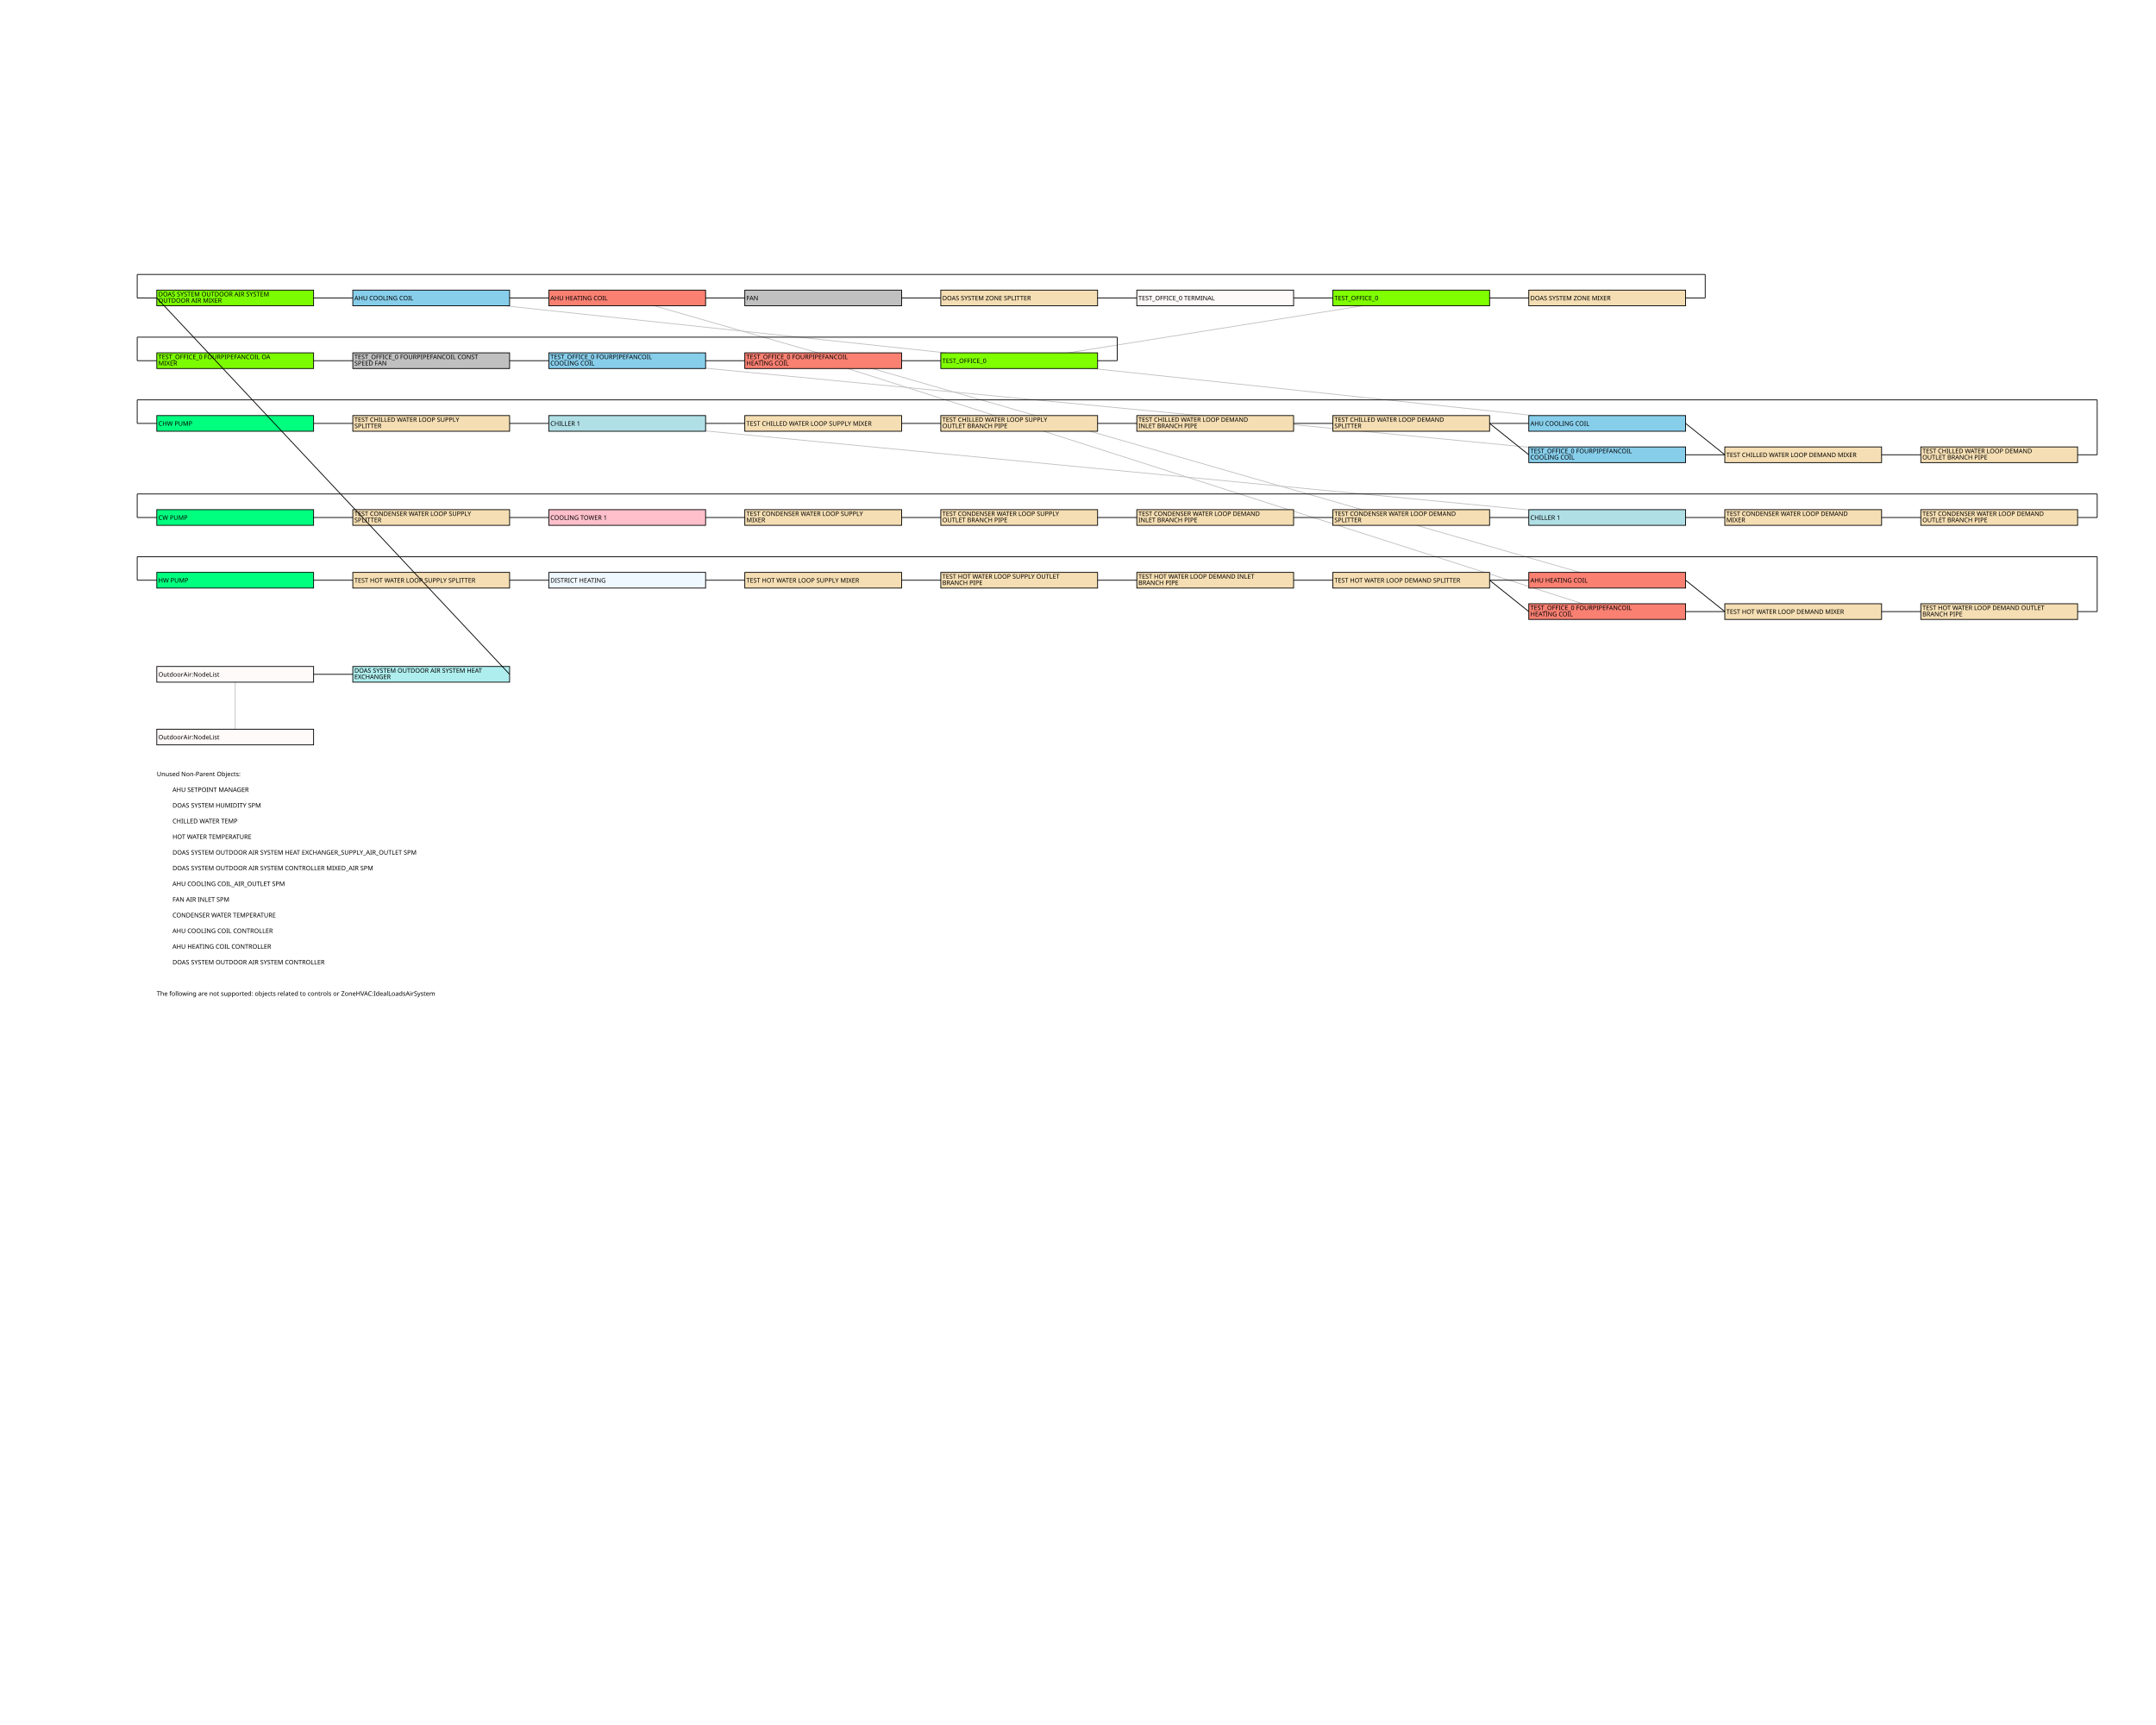
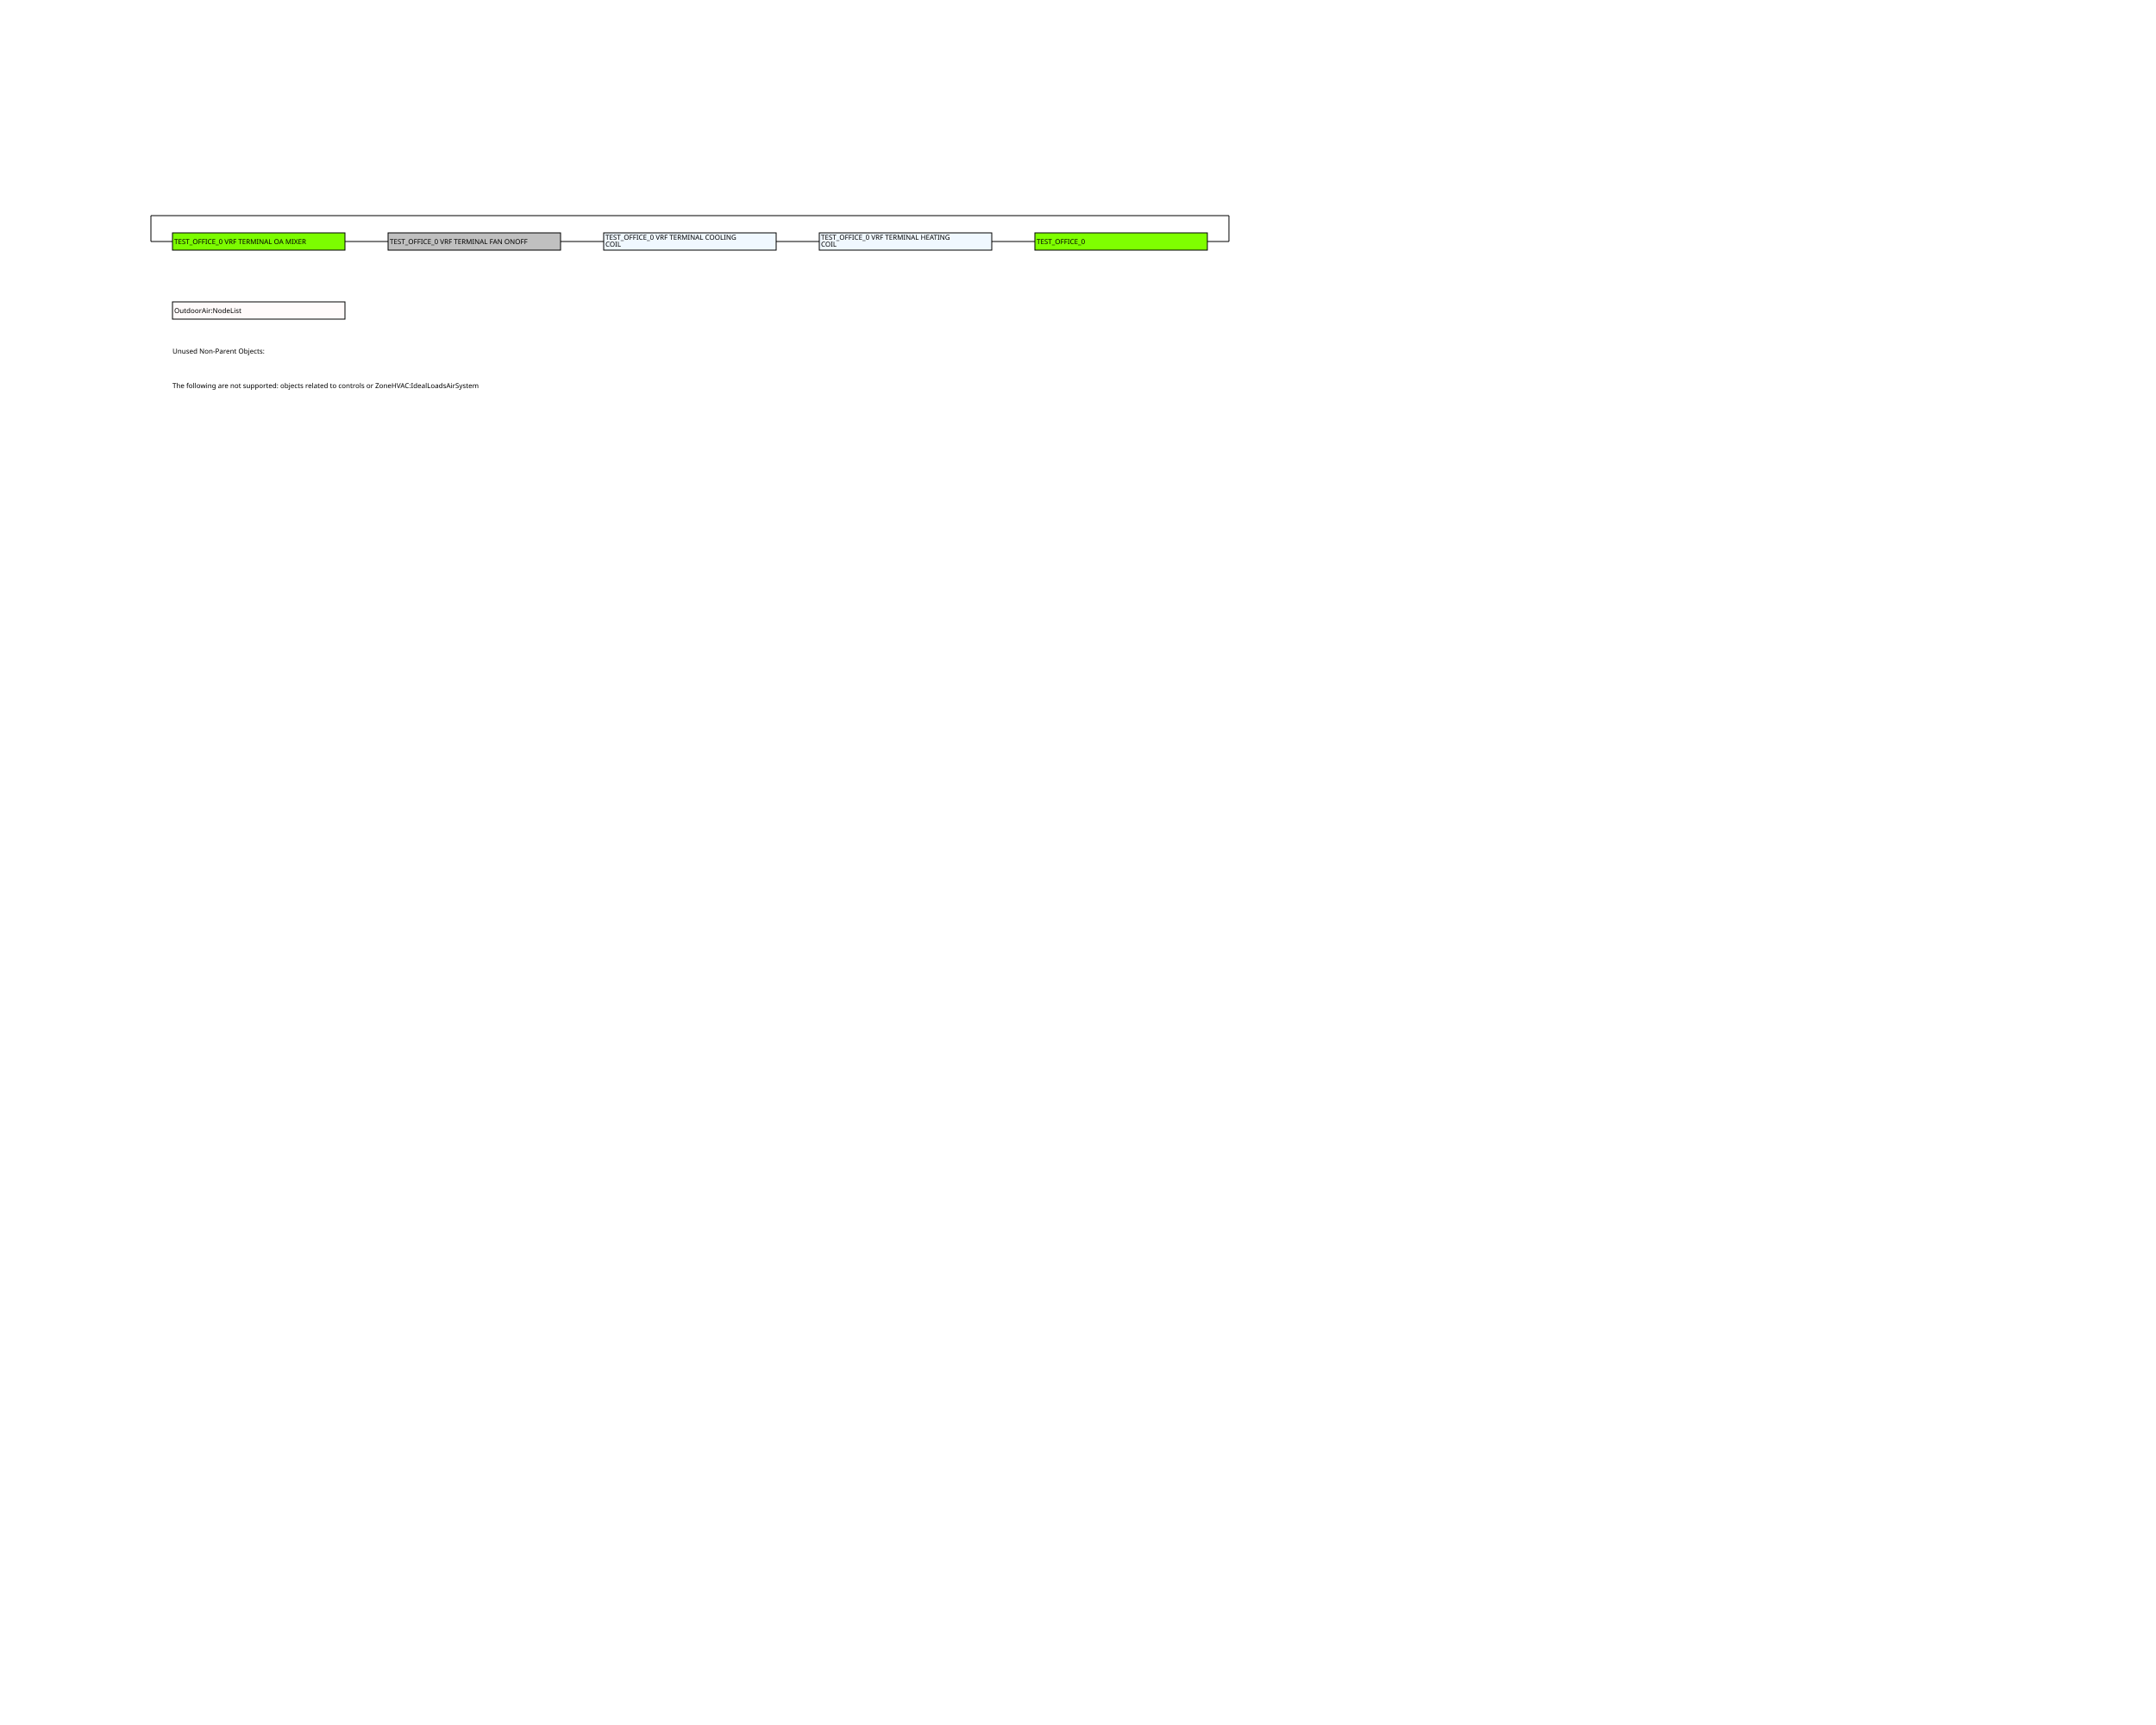
- <svg xmlns="http://www.w3.org/2000/svg" width="250mm" height="200mm" viewBox="0 0 2750 1500">
+ <svg xmlns="http://www.w3.org/2000/svg" width="250mm" height="200mm" viewBox="0 0 2500 1500">
  <g font-family="Verdana" font-size="8">
-     <line x1="1800" y1="30" x2="1300" y2="110" style="stroke:silver;" />
-     <line x1="300" y1="510" x2="300" y2="590" style="stroke:silver;" />
-     <line x1="800" y1="190" x2="2050" y2="310" style="stroke:silver;" />
-     <line x1="2050" y1="390" x2="800" y2="30" style="stroke:silver;" />
-     <line x1="2050" y1="430" x2="1050" y2="110" style="stroke:silver;" />
-     <line x1="2050" y1="190" x2="550" y2="30" style="stroke:silver;" />
-     <line x1="2050" y1="230" x2="800" y2="110" style="stroke:silver;" />
-     <rect x="1700" y="20" width="200" height="20" style="fill:chartreuse; stroke: black;" />1
-   <text x="1702" y="33">TEST_OFFICE_0</text>
-     <rect x="200" y="500" width="200" height="20" style="fill:snow; stroke: black;" />2
-   <text x="202" y="513">OutdoorAir:NodeList</text>
-     <rect x="200" y="580" width="200" height="20" style="fill:snow; stroke: black;" />3
-   <text x="202" y="593">OutdoorAir:NodeList</text>
-     <rect x="1200" y="180" width="200" height="20" style="fill:wheat; stroke: black;" />13
-   <text x="1202" y="188">TEST CHILLED WATER LOOP SUPPLY
-   <tspan x="1202" y="196">OUTLET BRANCH PIPE</tspan>
+     <rect x="1200" y="20" width="200" height="20" style="fill:chartreuse; stroke: black;" />1
+   <text x="1202" y="33">TEST_OFFICE_0</text>
+     <rect x="200" y="100" width="200" height="20" style="fill:snow; stroke: black;" />2
+   <text x="202" y="113">OutdoorAir:NodeList</text>
+     <rect x="450" y="20" width="200" height="20" style="fill:silver; stroke: black;" />3
+   <text x="452" y="33">TEST_OFFICE_0 VRF TERMINAL FAN ONOFF</text>
+     <rect x="200" y="20" width="200" height="20" style="fill:lawngreen; stroke: black;" />4
+   <text x="202" y="33">TEST_OFFICE_0 VRF TERMINAL OA MIXER</text>
+     <rect x="700" y="20" width="200" height="20" style="fill:aliceblue; stroke: black;" />5
+   <text x="702" y="28">TEST_OFFICE_0 VRF TERMINAL COOLING
+   <tspan x="702" y="36">COIL</tspan>
    </text>
-     <rect x="1450" y="180" width="200" height="20" style="fill:wheat; stroke: black;" />14
-   <text x="1452" y="188">TEST CHILLED WATER LOOP DEMAND
-   <tspan x="1452" y="196">INLET BRANCH PIPE</tspan>
+     <rect x="950" y="20" width="200" height="20" style="fill:aliceblue; stroke: black;" />6
+   <text x="952" y="28">TEST_OFFICE_0 VRF TERMINAL HEATING
+   <tspan x="952" y="36">COIL</tspan>
    </text>
-     <rect x="2450" y="220" width="200" height="20" style="fill:wheat; stroke: black;" />15
-   <text x="2452" y="228">TEST CHILLED WATER LOOP DEMAND
-   <tspan x="2452" y="236">OUTLET BRANCH PIPE</tspan>
-     </text>
-     <rect x="1200" y="300" width="200" height="20" style="fill:wheat; stroke: black;" />16
-   <text x="1202" y="308">TEST CONDENSER WATER LOOP SUPPLY
-   <tspan x="1202" y="316">OUTLET BRANCH PIPE</tspan>
-     </text>
-     <rect x="1450" y="300" width="200" height="20" style="fill:wheat; stroke: black;" />17
-   <text x="1452" y="308">TEST CONDENSER WATER LOOP DEMAND
-   <tspan x="1452" y="316">INLET BRANCH PIPE</tspan>
-     </text>
-     <rect x="2450" y="300" width="200" height="20" style="fill:wheat; stroke: black;" />18
-   <text x="2452" y="308">TEST CONDENSER WATER LOOP DEMAND
-   <tspan x="2452" y="316">OUTLET BRANCH PIPE</tspan>
-     </text>
-     <rect x="1200" y="380" width="200" height="20" style="fill:wheat; stroke: black;" />19
-   <text x="1202" y="388">TEST HOT WATER LOOP SUPPLY OUTLET
-   <tspan x="1202" y="396">BRANCH PIPE</tspan>
-     </text>
-     <rect x="1450" y="380" width="200" height="20" style="fill:wheat; stroke: black;" />20
-   <text x="1452" y="388">TEST HOT WATER LOOP DEMAND INLET
-   <tspan x="1452" y="396">BRANCH PIPE</tspan>
-     </text>
-     <rect x="2450" y="420" width="200" height="20" style="fill:wheat; stroke: black;" />21
-   <text x="2452" y="428">TEST HOT WATER LOOP DEMAND OUTLET
-   <tspan x="2452" y="436">BRANCH PIPE</tspan>
-     </text>
-     <rect x="1700" y="180" width="200" height="20" style="fill:wheat; stroke: black;" />22
-   <text x="1702" y="188">TEST CHILLED WATER LOOP DEMAND
-   <tspan x="1702" y="196">SPLITTER</tspan>
-     </text>
-     <rect x="2200" y="220" width="200" height="20" style="fill:wheat; stroke: black;" />23
-   <text x="2202" y="233">TEST CHILLED WATER LOOP DEMAND MIXER</text>
-     <rect x="700" y="180" width="200" height="20" style="fill:powderblue; stroke: black;" />24
-   <text x="702" y="193">CHILLER 1</text>
-     <rect x="1950" y="300" width="200" height="20" style="fill:powderblue; stroke: black;" />25
-   <text x="1952" y="313">CHILLER 1</text>
-     <rect x="450" y="180" width="200" height="20" style="fill:wheat; stroke: black;" />26
-   <text x="452" y="188">TEST CHILLED WATER LOOP SUPPLY
-   <tspan x="452" y="196">SPLITTER</tspan>
-     </text>
-     <rect x="950" y="180" width="200" height="20" style="fill:wheat; stroke: black;" />27
-   <text x="952" y="193">TEST CHILLED WATER LOOP SUPPLY MIXER</text>
-     <rect x="1700" y="300" width="200" height="20" style="fill:wheat; stroke: black;" />28
-   <text x="1702" y="308">TEST CONDENSER WATER LOOP DEMAND
-   <tspan x="1702" y="316">SPLITTER</tspan>
-     </text>
-     <rect x="2200" y="300" width="200" height="20" style="fill:wheat; stroke: black;" />29
-   <text x="2202" y="308">TEST CONDENSER WATER LOOP DEMAND
-   <tspan x="2202" y="316">MIXER</tspan>
-     </text>
-     <rect x="700" y="300" width="200" height="20" style="fill:pink; stroke: black;" />30
-   <text x="702" y="313">COOLING TOWER 1</text>
-     <rect x="450" y="300" width="200" height="20" style="fill:wheat; stroke: black;" />31
-   <text x="452" y="308">TEST CONDENSER WATER LOOP SUPPLY
-   <tspan x="452" y="316">SPLITTER</tspan>
-     </text>
-     <rect x="950" y="300" width="200" height="20" style="fill:wheat; stroke: black;" />32
-   <text x="952" y="308">TEST CONDENSER WATER LOOP SUPPLY
-   <tspan x="952" y="316">MIXER</tspan>
-     </text>
-     <rect x="1700" y="380" width="200" height="20" style="fill:wheat; stroke: black;" />33
-   <text x="1702" y="393">TEST HOT WATER LOOP DEMAND SPLITTER</text>
-     <rect x="2200" y="420" width="200" height="20" style="fill:wheat; stroke: black;" />34
-   <text x="2202" y="433">TEST HOT WATER LOOP DEMAND MIXER</text>
-     <rect x="700" y="380" width="200" height="20" style="fill:aliceblue; stroke: black;" />35
-   <text x="702" y="393">DISTRICT HEATING</text>
-     <rect x="450" y="380" width="200" height="20" style="fill:wheat; stroke: black;" />36
-   <text x="452" y="393">TEST HOT WATER LOOP SUPPLY SPLITTER</text>
-     <rect x="950" y="380" width="200" height="20" style="fill:wheat; stroke: black;" />37
-   <text x="952" y="393">TEST HOT WATER LOOP SUPPLY MIXER</text>
-     <rect x="1200" y="20" width="200" height="20" style="fill:wheat; stroke: black;" />38
-   <text x="1202" y="33">DOAS SYSTEM ZONE SPLITTER</text>
-     <rect x="1450" y="20" width="200" height="20" style="fill:snow; stroke: black;" />39
-   <text x="1452" y="33">TEST_OFFICE_0 TERMINAL</text>
-     <rect x="200" y="20" width="200" height="20" style="fill:lawngreen; stroke: black;" />40
-   <text x="202" y="28">DOAS SYSTEM OUTDOOR AIR SYSTEM
-   <tspan x="202" y="36">OUTDOOR AIR MIXER</tspan>
-     </text>
-     <rect x="200" y="100" width="200" height="20" style="fill:lawngreen; stroke: black;" />41
-   <text x="202" y="108">TEST_OFFICE_0 FOURPIPEFANCOIL OA
-   <tspan x="202" y="116">MIXER</tspan>
-     </text>
-     <rect x="1950" y="380" width="200" height="20" style="fill:salmon; stroke: black;" />42
-   <text x="1952" y="393">AHU HEATING COIL</text>
-     <rect x="700" y="20" width="200" height="20" style="fill:salmon; stroke: black;" />43
-   <text x="702" y="33">AHU HEATING COIL</text>
-     <rect x="1950" y="420" width="200" height="20" style="fill:salmon; stroke: black;" />44
-   <text x="1952" y="428">TEST_OFFICE_0 FOURPIPEFANCOIL
-   <tspan x="1952" y="436">HEATING COIL</tspan>
-     </text>
-     <rect x="950" y="100" width="200" height="20" style="fill:salmon; stroke: black;" />45
-   <text x="952" y="108">TEST_OFFICE_0 FOURPIPEFANCOIL
-   <tspan x="952" y="116">HEATING COIL</tspan>
-     </text>
-     <rect x="1950" y="180" width="200" height="20" style="fill:skyblue; stroke: black;" />46
-   <text x="1952" y="193">AHU COOLING COIL</text>
-     <rect x="450" y="20" width="200" height="20" style="fill:skyblue; stroke: black;" />47
-   <text x="452" y="33">AHU COOLING COIL</text>
-     <rect x="1950" y="220" width="200" height="20" style="fill:skyblue; stroke: black;" />48
-   <text x="1952" y="228">TEST_OFFICE_0 FOURPIPEFANCOIL
-   <tspan x="1952" y="236">COOLING COIL</tspan>
-     </text>
-     <rect x="700" y="100" width="200" height="20" style="fill:skyblue; stroke: black;" />49
-   <text x="702" y="108">TEST_OFFICE_0 FOURPIPEFANCOIL
-   <tspan x="702" y="116">COOLING COIL</tspan>
-     </text>
-     <rect x="450" y="100" width="200" height="20" style="fill:silver; stroke: black;" />50
-   <text x="452" y="108">TEST_OFFICE_0 FOURPIPEFANCOIL CONST
-   <tspan x="452" y="116">SPEED FAN</tspan>
-     </text>
-     <rect x="950" y="20" width="200" height="20" style="fill:silver; stroke: black;" />51
-   <text x="952" y="33">FAN</text>
-     <rect x="1950" y="20" width="200" height="20" style="fill:wheat; stroke: black;" />54
-   <text x="1952" y="33">DOAS SYSTEM ZONE MIXER</text>
-     <rect x="450" y="500" width="200" height="20" style="fill:paleturquoise; stroke: black;" />56
-   <text x="452" y="508">DOAS SYSTEM OUTDOOR AIR SYSTEM HEAT
-   <tspan x="452" y="516">EXCHANGER</tspan>
-     </text>
-     <rect x="200" y="180" width="200" height="20" style="fill:springgreen; stroke: black;" />58
-   <text x="202" y="193">CHW PUMP</text>
-     <rect x="200" y="300" width="200" height="20" style="fill:springgreen; stroke: black;" />59
-   <text x="202" y="313">CW PUMP</text>
-     <rect x="200" y="380" width="200" height="20" style="fill:springgreen; stroke: black;" />60
-   <text x="202" y="393">HW PUMP</text>
-     <rect x="1200" y="100" width="200" height="20" style="fill:chartreuse; stroke: black;" />61
-   <text x="1202" y="113">TEST_OFFICE_0</text>
-     <line x1="400" y1="510" x2="450" y2="510" style="stroke:black;" />
-     <line x1="1400" y1="190" x2="1450" y2="190" style="stroke:black;" />
-     <line x1="1650" y1="190" x2="1700" y2="190" style="stroke:black;" />
-     <line x1="1400" y1="310" x2="1450" y2="310" style="stroke:black;" />
-     <line x1="1650" y1="310" x2="1700" y2="310" style="stroke:black;" />
-     <line x1="1400" y1="390" x2="1450" y2="390" style="stroke:black;" />
-     <line x1="1650" y1="390" x2="1700" y2="390" style="stroke:black;" />
-     <line x1="1900" y1="190" x2="1950" y2="190" style="stroke:black;" />
-     <line x1="1900" y1="190" x2="1950" y2="230" style="stroke:black;" />
-     <line x1="2400" y1="230" x2="2450" y2="230" style="stroke:black;" />
-     <line x1="900" y1="190" x2="950" y2="190" style="stroke:black;" />
-     <line x1="2150" y1="310" x2="2200" y2="310" style="stroke:black;" />
-     <line x1="650" y1="190" x2="700" y2="190" style="stroke:black;" />
-     <line x1="1150" y1="190" x2="1200" y2="190" style="stroke:black;" />
-     <line x1="1900" y1="310" x2="1950" y2="310" style="stroke:black;" />
-     <line x1="2400" y1="310" x2="2450" y2="310" style="stroke:black;" />
-     <line x1="900" y1="310" x2="950" y2="310" style="stroke:black;" />
-     <line x1="650" y1="310" x2="700" y2="310" style="stroke:black;" />
-     <line x1="1150" y1="310" x2="1200" y2="310" style="stroke:black;" />
-     <line x1="1900" y1="390" x2="1950" y2="390" style="stroke:black;" />
-     <line x1="1900" y1="390" x2="1950" y2="430" style="stroke:black;" />
-     <line x1="2400" y1="430" x2="2450" y2="430" style="stroke:black;" />
-     <line x1="900" y1="390" x2="950" y2="390" style="stroke:black;" />
-     <line x1="650" y1="390" x2="700" y2="390" style="stroke:black;" />
-     <line x1="1150" y1="390" x2="1200" y2="390" style="stroke:black;" />
-     <line x1="1400" y1="30" x2="1450" y2="30" style="stroke:black;" />
-     <line x1="1650" y1="30" x2="1700" y2="30" style="stroke:black;" />
+     <line x1="650" y1="30" x2="700" y2="30" style="stroke:black;" />
    <line x1="400" y1="30" x2="450" y2="30" style="stroke:black;" />
-     <line x1="400" y1="110" x2="450" y2="110" style="stroke:black;" />
-     <line x1="2150" y1="390" x2="2200" y2="430" style="stroke:black;" />
    <line x1="900" y1="30" x2="950" y2="30" style="stroke:black;" />
-     <line x1="2150" y1="430" x2="2200" y2="430" style="stroke:black;" />
-     <line x1="1150" y1="110" x2="1200" y2="110" style="stroke:black;" />
-     <line x1="2150" y1="190" x2="2200" y2="230" style="stroke:black;" />
-     <line x1="650" y1="30" x2="700" y2="30" style="stroke:black;" />
-     <line x1="2150" y1="230" x2="2200" y2="230" style="stroke:black;" />
-     <line x1="900" y1="110" x2="950" y2="110" style="stroke:black;" />
-     <line x1="650" y1="110" x2="700" y2="110" style="stroke:black;" />
    <line x1="1150" y1="30" x2="1200" y2="30" style="stroke:black;" />
-     <line x1="650" y1="510" x2="200" y2="30" style="stroke:black;" />
-     <line x1="400" y1="190" x2="450" y2="190" style="stroke:black;" />
-     <line x1="400" y1="310" x2="450" y2="310" style="stroke:black;" />
-     <line x1="400" y1="390" x2="450" y2="390" style="stroke:black;" />
-     <line x1="1900" y1="30" x2="1950" y2="30" style="stroke:black;" />
    <line x1="200" y1="30" x2="175" y2="30" style="stroke:black;" />
    <line x1="175" y1="30" x2="175" y2="0" style="stroke:black;" />
-     <line x1="175" y1="0" x2="2175" y2="0" style="stroke:black;" />
-     <line x1="2175" y1="0" x2="2175" y2="30" style="stroke:black;" />
-     <line x1="2175" y1="30" x2="2150" y2="30" style="stroke:black;" />
-     <line x1="200" y1="110" x2="175" y2="110" style="stroke:black;" />
-     <line x1="175" y1="110" x2="175" y2="80" style="stroke:black;" />
-     <line x1="175" y1="80" x2="1425" y2="80" style="stroke:black;" />
-     <line x1="1425" y1="80" x2="1425" y2="110" style="stroke:black;" />
-     <line x1="1425" y1="110" x2="1400" y2="110" style="stroke:black;" />
-     <line x1="200" y1="190" x2="175" y2="190" style="stroke:black;" />
-     <line x1="175" y1="190" x2="175" y2="160" style="stroke:black;" />
-     <line x1="175" y1="160" x2="2675" y2="160" style="stroke:black;" />
-     <line x1="2675" y1="160" x2="2675" y2="230" style="stroke:black;" />
-     <line x1="2675" y1="230" x2="2650" y2="230" style="stroke:black;" />
-     <line x1="200" y1="310" x2="175" y2="310" style="stroke:black;" />
-     <line x1="175" y1="310" x2="175" y2="280" style="stroke:black;" />
-     <line x1="175" y1="280" x2="2675" y2="280" style="stroke:black;" />
-     <line x1="2675" y1="280" x2="2675" y2="310" style="stroke:black;" />
-     <line x1="2675" y1="310" x2="2650" y2="310" style="stroke:black;" />
-     <line x1="200" y1="390" x2="175" y2="390" style="stroke:black;" />
-     <line x1="175" y1="390" x2="175" y2="360" style="stroke:black;" />
-     <line x1="175" y1="360" x2="2675" y2="360" style="stroke:black;" />
-     <line x1="2675" y1="360" x2="2675" y2="430" style="stroke:black;" />
-     <line x1="2675" y1="430" x2="2650" y2="430" style="stroke:black;" />
-     <text x="200" y="640">Unused Non-Parent Objects:</text>
-     <text x="220" y="660">AHU SETPOINT MANAGER</text>
-     <text x="220" y="680">DOAS SYSTEM HUMIDITY SPM</text>
-     <text x="220" y="700">CHILLED WATER TEMP</text>
-     <text x="220" y="720">HOT WATER TEMPERATURE</text>
-     <text x="220" y="740">DOAS SYSTEM OUTDOOR AIR SYSTEM HEAT EXCHANGER_SUPPLY_AIR_OUTLET SPM</text>
-     <text x="220" y="760">DOAS SYSTEM OUTDOOR AIR SYSTEM CONTROLLER MIXED_AIR SPM</text>
-     <text x="220" y="780">AHU COOLING COIL_AIR_OUTLET SPM</text>
-     <text x="220" y="800">FAN AIR INLET SPM</text>
-     <text x="220" y="820">CONDENSER WATER TEMPERATURE</text>
-     <text x="220" y="840">AHU COOLING COIL CONTROLLER</text>
-     <text x="220" y="860">AHU HEATING COIL CONTROLLER</text>
-     <text x="220" y="880">DOAS SYSTEM OUTDOOR AIR SYSTEM CONTROLLER</text>
-     <text x="200" y="920">
+     <line x1="175" y1="0" x2="1425" y2="0" style="stroke:black;" />
+     <line x1="1425" y1="0" x2="1425" y2="30" style="stroke:black;" />
+     <line x1="1425" y1="30" x2="1400" y2="30" style="stroke:black;" />
+     <text x="200" y="160">Unused Non-Parent Objects:</text>
+     <text x="200" y="200">
The following are not supported: objects related to controls or ZoneHVAC:IdealLoadsAirSystem</text>
  </g>
</svg>
